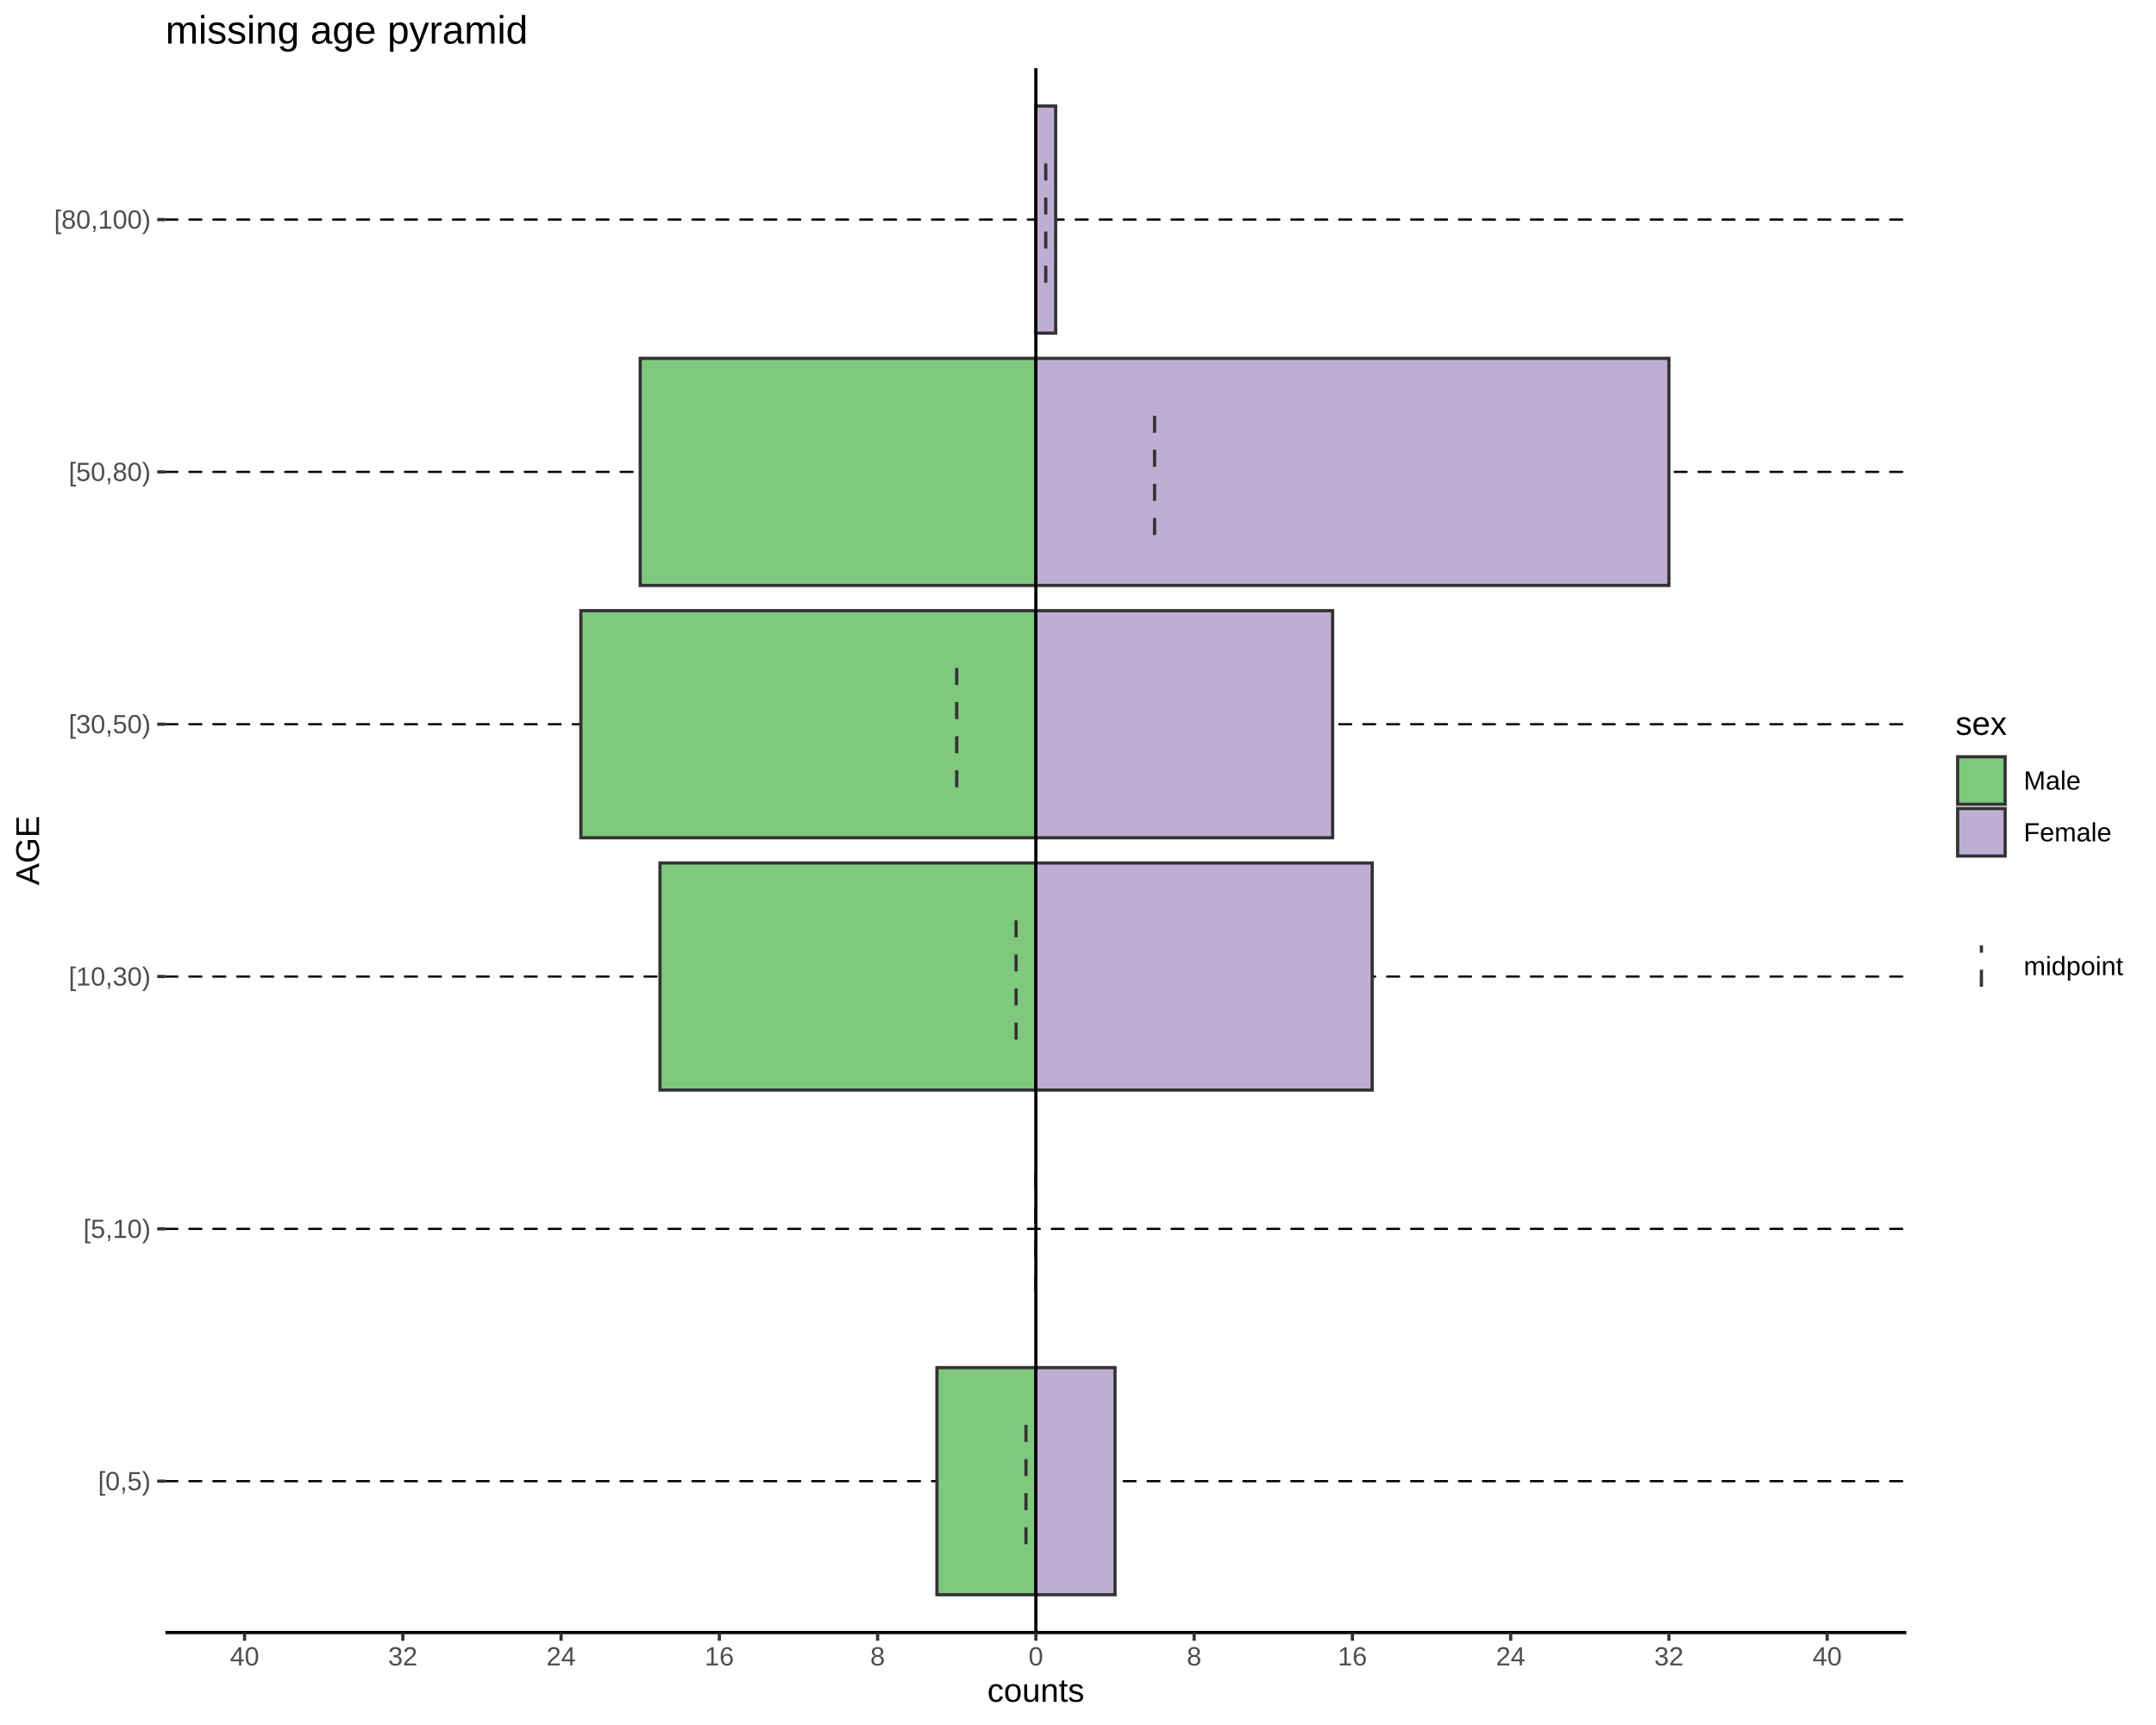
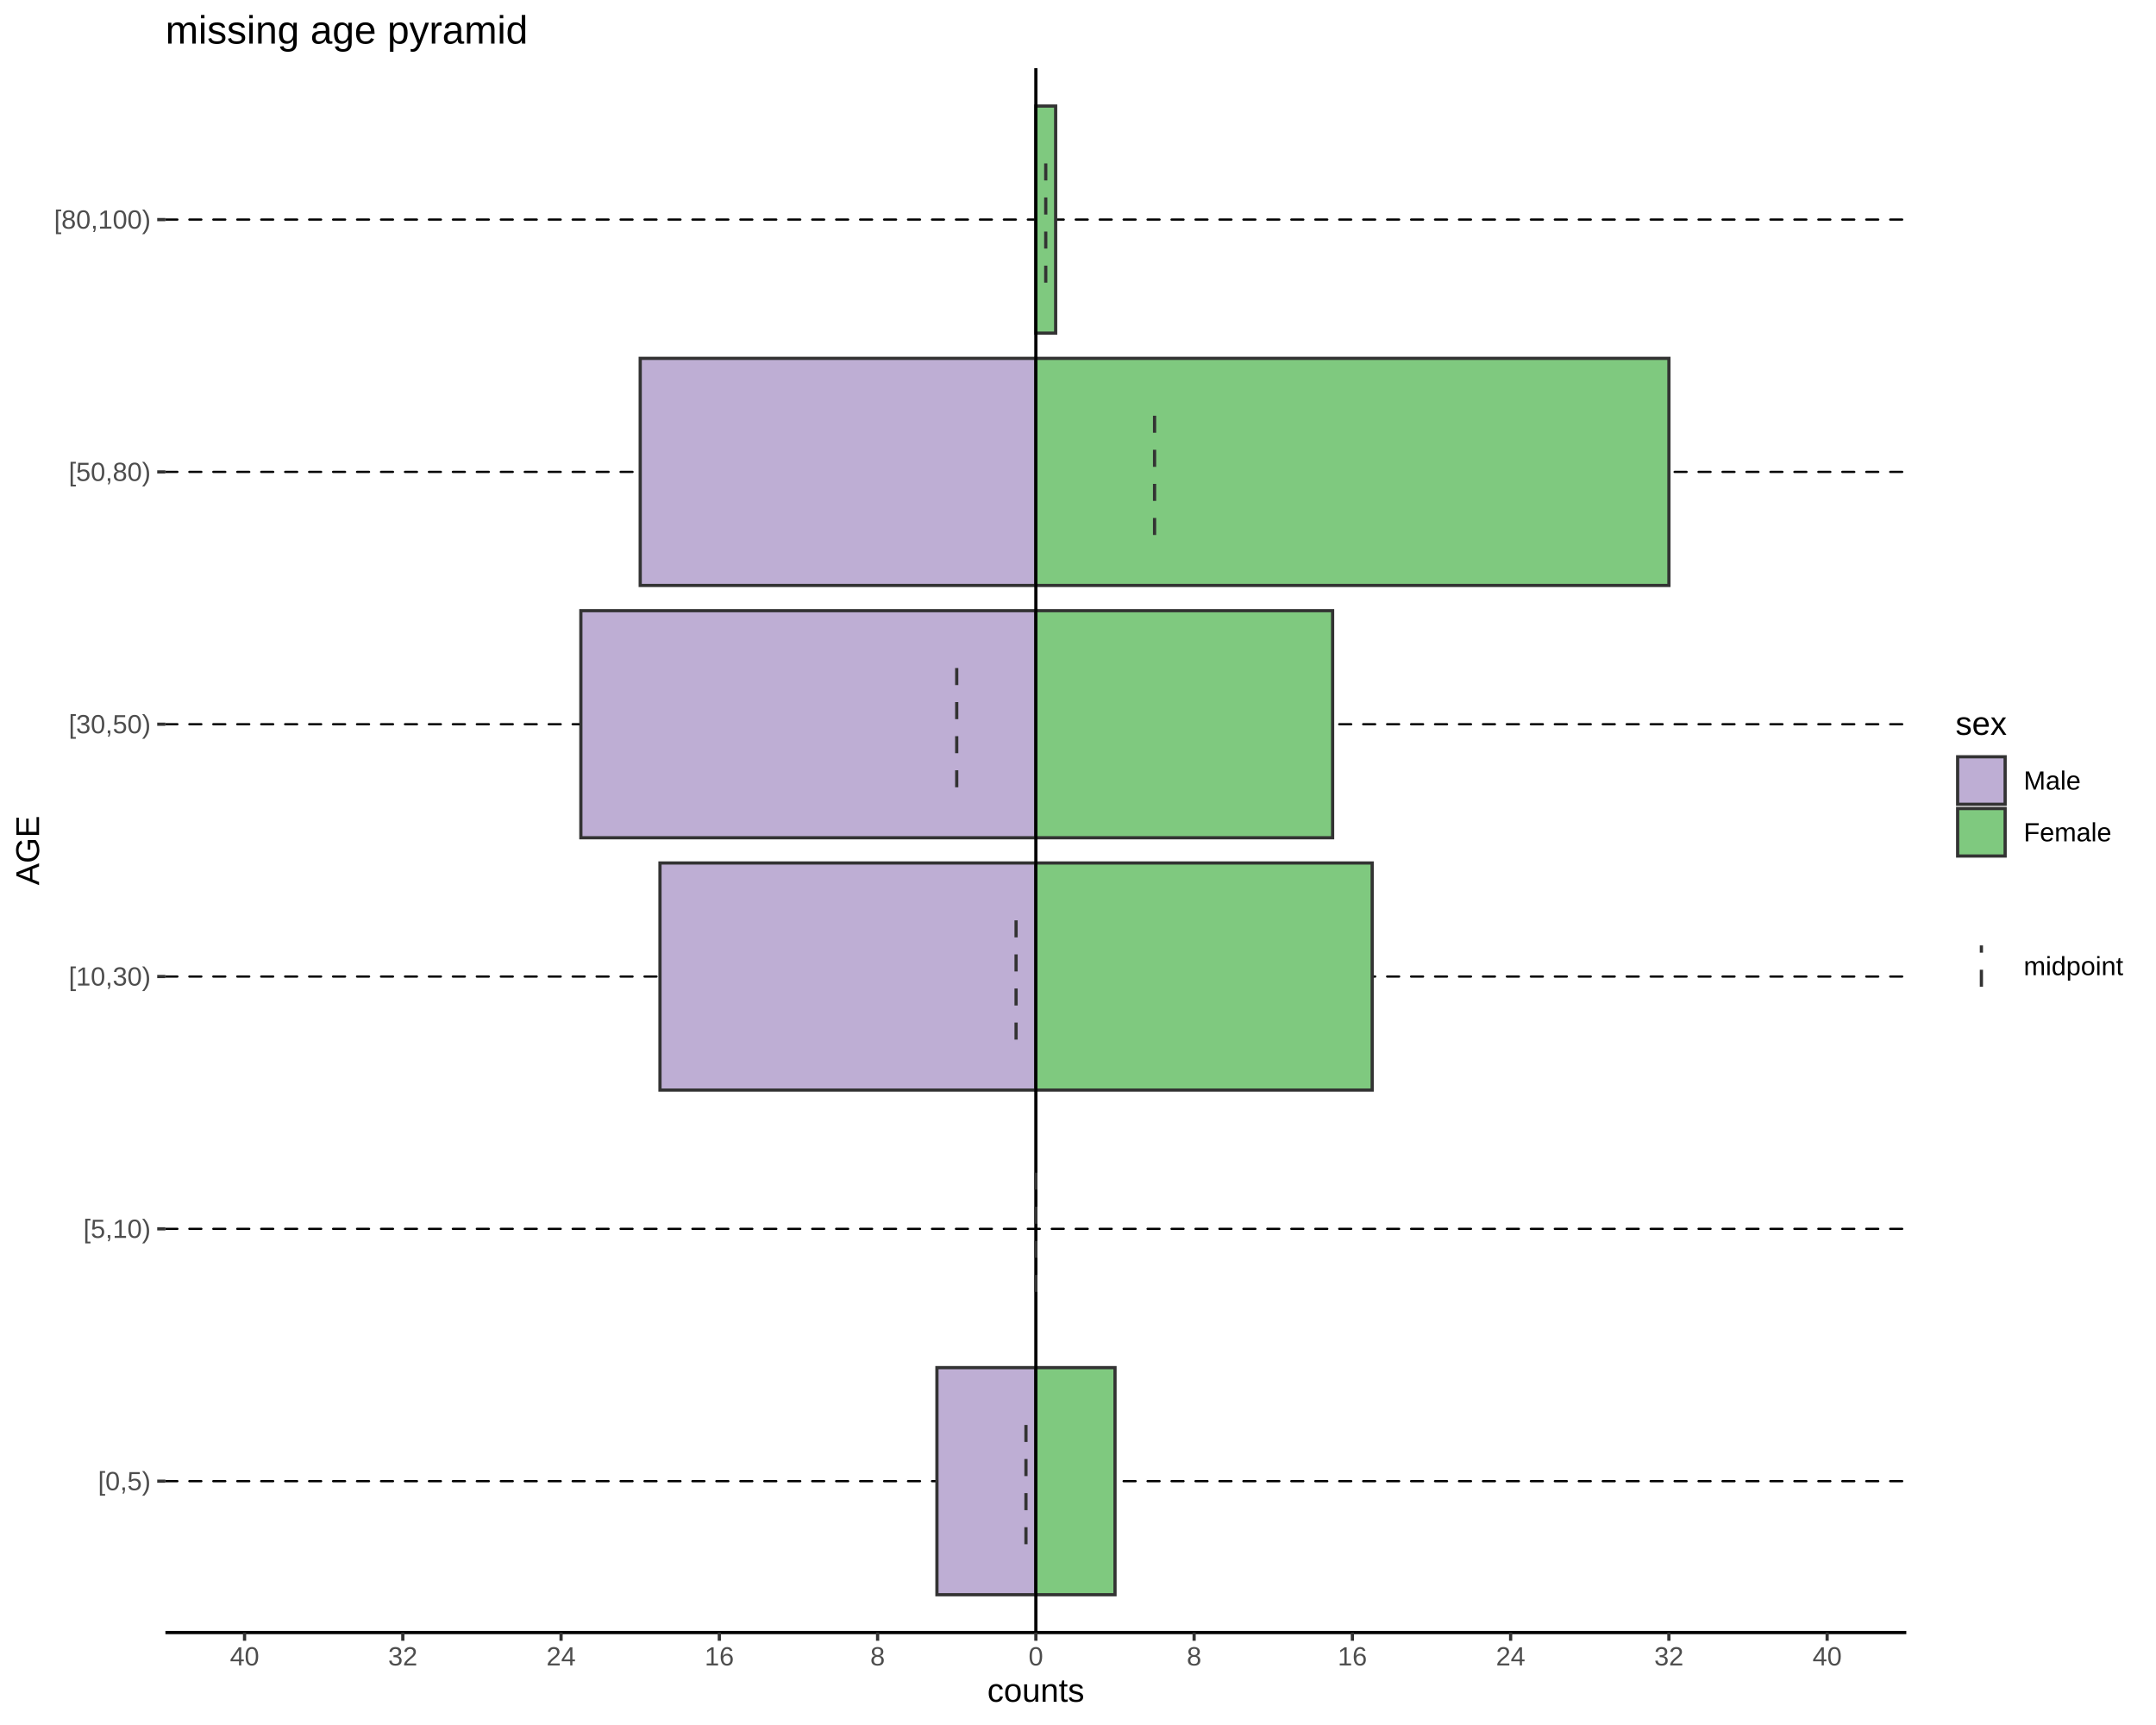
<svg xmlns="http://www.w3.org/2000/svg" viewBox="0 0 720.00 576.00">
  <defs>
    <style type="text/css">
    line, polyline, polygon, path, rect, circle {
      fill: none;
      stroke: #000000;
      stroke-linecap: round;
      stroke-linejoin: round;
      stroke-miterlimit: 10.00;
    }
  </style>
  </defs>
  <rect width="100%" height="100%" style="stroke: none; fill: #FFFFFF;" />
  <rect x="0.00" y="0.00" width="720.00" height="576.00" style="stroke-width: 1.07; stroke: #FFFFFF; fill: #FFFFFF;" />
  <defs>
    <clipPath id="cpNTUuMjR8NjM2LjYxfDU0NS4xM3wyMi43Nw==">
      <rect x="55.24" y="22.77" width="581.36" height="522.36" />
    </clipPath>
  </defs>
  <rect x="55.24" y="22.77" width="581.36" height="522.36" style="stroke-width: 1.07; stroke: none; fill: #FFFFFF;" clip-path="url(#cpNTUuMjR8NjM2LjYxfDU0NS4xM3wyMi43Nw==)" />
  <polyline points="55.24,494.58 636.61,494.58 " style="stroke-width: 0.75; stroke-dasharray: 4.00,4.00;" clip-path="url(#cpNTUuMjR8NjM2LjYxfDU0NS4xM3wyMi43Nw==)" />
  <polyline points="55.24,410.33 636.61,410.33 " style="stroke-width: 0.75; stroke-dasharray: 4.00,4.00;" clip-path="url(#cpNTUuMjR8NjM2LjYxfDU0NS4xM3wyMi43Nw==)" />
  <polyline points="55.24,326.08 636.61,326.08 " style="stroke-width: 0.75; stroke-dasharray: 4.00,4.00;" clip-path="url(#cpNTUuMjR8NjM2LjYxfDU0NS4xM3wyMi43Nw==)" />
  <polyline points="55.24,241.83 636.61,241.83 " style="stroke-width: 0.75; stroke-dasharray: 4.00,4.00;" clip-path="url(#cpNTUuMjR8NjM2LjYxfDU0NS4xM3wyMi43Nw==)" />
  <polyline points="55.24,157.57 636.61,157.57 " style="stroke-width: 0.75; stroke-dasharray: 4.00,4.00;" clip-path="url(#cpNTUuMjR8NjM2LjYxfDU0NS4xM3wyMi43Nw==)" />
  <polyline points="55.24,73.32 636.61,73.32 " style="stroke-width: 0.75; stroke-dasharray: 4.00,4.00;" clip-path="url(#cpNTUuMjR8NjM2LjYxfDU0NS4xM3wyMi43Nw==)" />
-   <rect x="345.93" y="456.67" width="26.43" height="75.83" style="stroke-width: 1.07; stroke: #333333; stroke-linecap: square; stroke-linejoin: miter; fill: #BEAED4;" clip-path="url(#cpNTUuMjR8NjM2LjYxfDU0NS4xM3wyMi43Nw==)" />
-   <rect x="312.89" y="456.67" width="33.03" height="75.83" style="stroke-width: 1.07; stroke: #333333; stroke-linecap: square; stroke-linejoin: miter; fill: #7FC97F;" clip-path="url(#cpNTUuMjR8NjM2LjYxfDU0NS4xM3wyMi43Nw==)" />
-   <rect x="345.93" y="288.16" width="112.31" height="75.83" style="stroke-width: 1.07; stroke: #333333; stroke-linecap: square; stroke-linejoin: miter; fill: #BEAED4;" clip-path="url(#cpNTUuMjR8NjM2LjYxfDU0NS4xM3wyMi43Nw==)" />
-   <rect x="220.40" y="288.16" width="125.52" height="75.83" style="stroke-width: 1.07; stroke: #333333; stroke-linecap: square; stroke-linejoin: miter; fill: #7FC97F;" clip-path="url(#cpNTUuMjR8NjM2LjYxfDU0NS4xM3wyMi43Nw==)" />
-   <rect x="345.93" y="203.91" width="99.10" height="75.83" style="stroke-width: 1.07; stroke: #333333; stroke-linecap: square; stroke-linejoin: miter; fill: #BEAED4;" clip-path="url(#cpNTUuMjR8NjM2LjYxfDU0NS4xM3wyMi43Nw==)" />
-   <rect x="193.98" y="203.91" width="151.95" height="75.83" style="stroke-width: 1.07; stroke: #333333; stroke-linecap: square; stroke-linejoin: miter; fill: #7FC97F;" clip-path="url(#cpNTUuMjR8NjM2LjYxfDU0NS4xM3wyMi43Nw==)" />
-   <rect x="345.93" y="119.66" width="211.41" height="75.83" style="stroke-width: 1.07; stroke: #333333; stroke-linecap: square; stroke-linejoin: miter; fill: #BEAED4;" clip-path="url(#cpNTUuMjR8NjM2LjYxfDU0NS4xM3wyMi43Nw==)" />
-   <rect x="213.80" y="119.66" width="132.13" height="75.83" style="stroke-width: 1.07; stroke: #333333; stroke-linecap: square; stroke-linejoin: miter; fill: #7FC97F;" clip-path="url(#cpNTUuMjR8NjM2LjYxfDU0NS4xM3wyMi43Nw==)" />
-   <rect x="345.93" y="35.41" width="6.61" height="75.83" style="stroke-width: 1.07; stroke: #333333; stroke-linecap: square; stroke-linejoin: miter; fill: #BEAED4;" clip-path="url(#cpNTUuMjR8NjM2LjYxfDU0NS4xM3wyMi43Nw==)" />
+   <rect x="345.93" y="456.67" width="26.43" height="75.83" style="stroke-width: 1.07; stroke: #333333; stroke-linecap: square; stroke-linejoin: miter; fill: #7FC97F;" clip-path="url(#cpNTUuMjR8NjM2LjYxfDU0NS4xM3wyMi43Nw==)" />
+   <rect x="345.93" y="372.42" width="0.00" height="75.83" style="stroke-width: 1.07; stroke: #333333; stroke-linecap: square; stroke-linejoin: miter; fill: #7FC97F;" clip-path="url(#cpNTUuMjR8NjM2LjYxfDU0NS4xM3wyMi43Nw==)" />
+   <rect x="345.93" y="288.16" width="112.31" height="75.83" style="stroke-width: 1.07; stroke: #333333; stroke-linecap: square; stroke-linejoin: miter; fill: #7FC97F;" clip-path="url(#cpNTUuMjR8NjM2LjYxfDU0NS4xM3wyMi43Nw==)" />
+   <rect x="345.93" y="203.91" width="99.10" height="75.83" style="stroke-width: 1.07; stroke: #333333; stroke-linecap: square; stroke-linejoin: miter; fill: #7FC97F;" clip-path="url(#cpNTUuMjR8NjM2LjYxfDU0NS4xM3wyMi43Nw==)" />
+   <rect x="345.93" y="119.66" width="211.41" height="75.83" style="stroke-width: 1.07; stroke: #333333; stroke-linecap: square; stroke-linejoin: miter; fill: #7FC97F;" clip-path="url(#cpNTUuMjR8NjM2LjYxfDU0NS4xM3wyMi43Nw==)" />
+   <rect x="345.93" y="35.41" width="6.61" height="75.83" style="stroke-width: 1.07; stroke: #333333; stroke-linecap: square; stroke-linejoin: miter; fill: #7FC97F;" clip-path="url(#cpNTUuMjR8NjM2LjYxfDU0NS4xM3wyMi43Nw==)" />
+   <rect x="312.89" y="456.67" width="33.03" height="75.83" style="stroke-width: 1.07; stroke: #333333; stroke-linecap: square; stroke-linejoin: miter; fill: #BEAED4;" clip-path="url(#cpNTUuMjR8NjM2LjYxfDU0NS4xM3wyMi43Nw==)" />
+   <rect x="345.93" y="372.42" width="0.00" height="75.83" style="stroke-width: 1.07; stroke: #333333; stroke-linecap: square; stroke-linejoin: miter; fill: #BEAED4;" clip-path="url(#cpNTUuMjR8NjM2LjYxfDU0NS4xM3wyMi43Nw==)" />
+   <rect x="220.40" y="288.16" width="125.52" height="75.83" style="stroke-width: 1.07; stroke: #333333; stroke-linecap: square; stroke-linejoin: miter; fill: #BEAED4;" clip-path="url(#cpNTUuMjR8NjM2LjYxfDU0NS4xM3wyMi43Nw==)" />
+   <rect x="193.98" y="203.91" width="151.95" height="75.83" style="stroke-width: 1.07; stroke: #333333; stroke-linecap: square; stroke-linejoin: miter; fill: #BEAED4;" clip-path="url(#cpNTUuMjR8NjM2LjYxfDU0NS4xM3wyMi43Nw==)" />
+   <rect x="213.80" y="119.66" width="132.13" height="75.83" style="stroke-width: 1.07; stroke: #333333; stroke-linecap: square; stroke-linejoin: miter; fill: #BEAED4;" clip-path="url(#cpNTUuMjR8NjM2LjYxfDU0NS4xM3wyMi43Nw==)" />
+   <rect x="345.93" y="35.41" width="0.00" height="75.83" style="stroke-width: 1.07; stroke: #333333; stroke-linecap: square; stroke-linejoin: miter; fill: #BEAED4;" clip-path="url(#cpNTUuMjR8NjM2LjYxfDU0NS4xM3wyMi43Nw==)" />
+   <line x1="345.93" y1="545.13" x2="345.93" y2="22.77" style="stroke-width: 1.07; stroke-linecap: butt;" clip-path="url(#cpNTUuMjR8NjM2LjYxfDU0NS4xM3wyMi43Nw==)" />
  <line x1="342.62" y1="515.64" x2="342.62" y2="473.52" style="stroke-width: 1.07; stroke: #333333; stroke-dasharray: 5.69,5.69; stroke-linecap: butt;" clip-path="url(#cpNTUuMjR8NjM2LjYxfDU0NS4xM3wyMi43Nw==)" />
  <line x1="345.93" y1="431.39" x2="345.93" y2="389.27" style="stroke-width: 1.07; stroke: #333333; stroke-dasharray: 5.69,5.69; stroke-linecap: butt;" clip-path="url(#cpNTUuMjR8NjM2LjYxfDU0NS4xM3wyMi43Nw==)" />
  <line x1="339.32" y1="347.14" x2="339.32" y2="305.01" style="stroke-width: 1.07; stroke: #333333; stroke-dasharray: 5.69,5.69; stroke-linecap: butt;" clip-path="url(#cpNTUuMjR8NjM2LjYxfDU0NS4xM3wyMi43Nw==)" />
  <line x1="319.50" y1="262.89" x2="319.50" y2="220.76" style="stroke-width: 1.07; stroke: #333333; stroke-dasharray: 5.69,5.69; stroke-linecap: butt;" clip-path="url(#cpNTUuMjR8NjM2LjYxfDU0NS4xM3wyMi43Nw==)" />
  <line x1="385.57" y1="178.64" x2="385.57" y2="136.51" style="stroke-width: 1.07; stroke: #333333; stroke-dasharray: 5.69,5.69; stroke-linecap: butt;" clip-path="url(#cpNTUuMjR8NjM2LjYxfDU0NS4xM3wyMi43Nw==)" />
  <line x1="349.23" y1="94.39" x2="349.23" y2="52.26" style="stroke-width: 1.07; stroke: #333333; stroke-dasharray: 5.69,5.69; stroke-linecap: butt;" clip-path="url(#cpNTUuMjR8NjM2LjYxfDU0NS4xM3wyMi43Nw==)" />
-   <line x1="345.93" y1="545.13" x2="345.93" y2="22.77" style="stroke-width: 1.07; stroke-linecap: butt;" clip-path="url(#cpNTUuMjR8NjM2LjYxfDU0NS4xM3wyMi43Nw==)" />
  <defs>
    <clipPath id="cpMC4wMHw3MjAuMDB8NTc2LjAwfDAuMDA=">
      <rect x="0.00" y="0.00" width="720.00" height="576.00" />
    </clipPath>
  </defs>
  <g clip-path="url(#cpMC4wMHw3MjAuMDB8NTc2LjAwfDAuMDA=)">
    <text x="32.73" y="497.60" style="font-size: 8.80px; fill: #4D4D4D; font-family: Liberation Sans;" textLength="17.58px" lengthAdjust="spacingAndGlyphs">[0,5)</text>
  </g>
  <g clip-path="url(#cpMC4wMHw3MjAuMDB8NTc2LjAwfDAuMDA=)">
    <text x="27.84" y="413.35" style="font-size: 8.80px; fill: #4D4D4D; font-family: Liberation Sans;" textLength="22.47px" lengthAdjust="spacingAndGlyphs">[5,10)</text>
  </g>
  <g clip-path="url(#cpMC4wMHw3MjAuMDB8NTc2LjAwfDAuMDA=)">
    <text x="22.95" y="329.10" style="font-size: 8.80px; fill: #4D4D4D; font-family: Liberation Sans;" textLength="27.36px" lengthAdjust="spacingAndGlyphs">[10,30)</text>
  </g>
  <g clip-path="url(#cpMC4wMHw3MjAuMDB8NTc2LjAwfDAuMDA=)">
    <text x="22.95" y="244.85" style="font-size: 8.80px; fill: #4D4D4D; font-family: Liberation Sans;" textLength="27.36px" lengthAdjust="spacingAndGlyphs">[30,50)</text>
  </g>
  <g clip-path="url(#cpMC4wMHw3MjAuMDB8NTc2LjAwfDAuMDA=)">
    <text x="22.95" y="160.60" style="font-size: 8.80px; fill: #4D4D4D; font-family: Liberation Sans;" textLength="27.36px" lengthAdjust="spacingAndGlyphs">[50,80)</text>
  </g>
  <g clip-path="url(#cpMC4wMHw3MjAuMDB8NTc2LjAwfDAuMDA=)">
    <text x="18.06" y="76.35" style="font-size: 8.80px; fill: #4D4D4D; font-family: Liberation Sans;" textLength="32.25px" lengthAdjust="spacingAndGlyphs">[80,100)</text>
  </g>
  <polyline points="52.50,494.58 55.24,494.58 " style="stroke-width: 1.07; stroke: #333333; stroke-linecap: butt;" clip-path="url(#cpMC4wMHw3MjAuMDB8NTc2LjAwfDAuMDA=)" />
  <polyline points="52.50,410.33 55.24,410.33 " style="stroke-width: 1.07; stroke: #333333; stroke-linecap: butt;" clip-path="url(#cpMC4wMHw3MjAuMDB8NTc2LjAwfDAuMDA=)" />
  <polyline points="52.50,326.08 55.24,326.08 " style="stroke-width: 1.07; stroke: #333333; stroke-linecap: butt;" clip-path="url(#cpMC4wMHw3MjAuMDB8NTc2LjAwfDAuMDA=)" />
  <polyline points="52.50,241.83 55.24,241.83 " style="stroke-width: 1.07; stroke: #333333; stroke-linecap: butt;" clip-path="url(#cpMC4wMHw3MjAuMDB8NTc2LjAwfDAuMDA=)" />
  <polyline points="52.50,157.57 55.24,157.57 " style="stroke-width: 1.07; stroke: #333333; stroke-linecap: butt;" clip-path="url(#cpMC4wMHw3MjAuMDB8NTc2LjAwfDAuMDA=)" />
  <polyline points="52.50,73.32 55.24,73.32 " style="stroke-width: 1.07; stroke: #333333; stroke-linecap: butt;" clip-path="url(#cpMC4wMHw3MjAuMDB8NTc2LjAwfDAuMDA=)" />
  <polyline points="55.24,545.13 636.61,545.13 " style="stroke-width: 1.07; stroke-linecap: butt;" clip-path="url(#cpMC4wMHw3MjAuMDB8NTc2LjAwfDAuMDA=)" />
  <polyline points="81.67,547.87 81.67,545.13 " style="stroke-width: 1.07; stroke: #333333; stroke-linecap: butt;" clip-path="url(#cpMC4wMHw3MjAuMDB8NTc2LjAwfDAuMDA=)" />
  <polyline points="134.52,547.87 134.52,545.13 " style="stroke-width: 1.07; stroke: #333333; stroke-linecap: butt;" clip-path="url(#cpMC4wMHw3MjAuMDB8NTc2LjAwfDAuMDA=)" />
  <polyline points="187.37,547.87 187.37,545.13 " style="stroke-width: 1.07; stroke: #333333; stroke-linecap: butt;" clip-path="url(#cpMC4wMHw3MjAuMDB8NTc2LjAwfDAuMDA=)" />
  <polyline points="240.22,547.87 240.22,545.13 " style="stroke-width: 1.07; stroke: #333333; stroke-linecap: butt;" clip-path="url(#cpMC4wMHw3MjAuMDB8NTc2LjAwfDAuMDA=)" />
  <polyline points="293.08,547.87 293.08,545.13 " style="stroke-width: 1.07; stroke: #333333; stroke-linecap: butt;" clip-path="url(#cpMC4wMHw3MjAuMDB8NTc2LjAwfDAuMDA=)" />
  <polyline points="345.93,547.87 345.93,545.13 " style="stroke-width: 1.07; stroke: #333333; stroke-linecap: butt;" clip-path="url(#cpMC4wMHw3MjAuMDB8NTc2LjAwfDAuMDA=)" />
  <polyline points="398.78,547.87 398.78,545.13 " style="stroke-width: 1.07; stroke: #333333; stroke-linecap: butt;" clip-path="url(#cpMC4wMHw3MjAuMDB8NTc2LjAwfDAuMDA=)" />
  <polyline points="451.63,547.87 451.63,545.13 " style="stroke-width: 1.07; stroke: #333333; stroke-linecap: butt;" clip-path="url(#cpMC4wMHw3MjAuMDB8NTc2LjAwfDAuMDA=)" />
  <polyline points="504.48,547.87 504.48,545.13 " style="stroke-width: 1.07; stroke: #333333; stroke-linecap: butt;" clip-path="url(#cpMC4wMHw3MjAuMDB8NTc2LjAwfDAuMDA=)" />
  <polyline points="557.33,547.87 557.33,545.13 " style="stroke-width: 1.07; stroke: #333333; stroke-linecap: butt;" clip-path="url(#cpMC4wMHw3MjAuMDB8NTc2LjAwfDAuMDA=)" />
  <polyline points="610.18,547.87 610.18,545.13 " style="stroke-width: 1.07; stroke: #333333; stroke-linecap: butt;" clip-path="url(#cpMC4wMHw3MjAuMDB8NTc2LjAwfDAuMDA=)" />
  <g clip-path="url(#cpMC4wMHw3MjAuMDB8NTc2LjAwfDAuMDA=)">
    <text x="76.78" y="556.11" style="font-size: 8.80px; fill: #4D4D4D; font-family: Liberation Sans;" textLength="9.78px" lengthAdjust="spacingAndGlyphs">40</text>
  </g>
  <g clip-path="url(#cpMC4wMHw3MjAuMDB8NTc2LjAwfDAuMDA=)">
    <text x="129.63" y="556.11" style="font-size: 8.80px; fill: #4D4D4D; font-family: Liberation Sans;" textLength="9.78px" lengthAdjust="spacingAndGlyphs">32</text>
  </g>
  <g clip-path="url(#cpMC4wMHw3MjAuMDB8NTc2LjAwfDAuMDA=)">
    <text x="182.48" y="556.11" style="font-size: 8.80px; fill: #4D4D4D; font-family: Liberation Sans;" textLength="9.78px" lengthAdjust="spacingAndGlyphs">24</text>
  </g>
  <g clip-path="url(#cpMC4wMHw3MjAuMDB8NTc2LjAwfDAuMDA=)">
    <text x="235.33" y="556.11" style="font-size: 8.80px; fill: #4D4D4D; font-family: Liberation Sans;" textLength="9.78px" lengthAdjust="spacingAndGlyphs">16</text>
  </g>
  <g clip-path="url(#cpMC4wMHw3MjAuMDB8NTc2LjAwfDAuMDA=)">
    <text x="290.63" y="556.11" style="font-size: 8.80px; fill: #4D4D4D; font-family: Liberation Sans;" textLength="4.89px" lengthAdjust="spacingAndGlyphs">8</text>
  </g>
  <g clip-path="url(#cpMC4wMHw3MjAuMDB8NTc2LjAwfDAuMDA=)">
    <text x="343.48" y="556.11" style="font-size: 8.80px; fill: #4D4D4D; font-family: Liberation Sans;" textLength="4.89px" lengthAdjust="spacingAndGlyphs">0</text>
  </g>
  <g clip-path="url(#cpMC4wMHw3MjAuMDB8NTc2LjAwfDAuMDA=)">
    <text x="396.33" y="556.11" style="font-size: 8.80px; fill: #4D4D4D; font-family: Liberation Sans;" textLength="4.89px" lengthAdjust="spacingAndGlyphs">8</text>
  </g>
  <g clip-path="url(#cpMC4wMHw3MjAuMDB8NTc2LjAwfDAuMDA=)">
    <text x="446.74" y="556.11" style="font-size: 8.80px; fill: #4D4D4D; font-family: Liberation Sans;" textLength="9.78px" lengthAdjust="spacingAndGlyphs">16</text>
  </g>
  <g clip-path="url(#cpMC4wMHw3MjAuMDB8NTc2LjAwfDAuMDA=)">
    <text x="499.59" y="556.11" style="font-size: 8.80px; fill: #4D4D4D; font-family: Liberation Sans;" textLength="9.78px" lengthAdjust="spacingAndGlyphs">24</text>
  </g>
  <g clip-path="url(#cpMC4wMHw3MjAuMDB8NTc2LjAwfDAuMDA=)">
    <text x="552.44" y="556.11" style="font-size: 8.80px; fill: #4D4D4D; font-family: Liberation Sans;" textLength="9.78px" lengthAdjust="spacingAndGlyphs">32</text>
  </g>
  <g clip-path="url(#cpMC4wMHw3MjAuMDB8NTc2LjAwfDAuMDA=)">
    <text x="605.29" y="556.11" style="font-size: 8.80px; fill: #4D4D4D; font-family: Liberation Sans;" textLength="9.78px" lengthAdjust="spacingAndGlyphs">40</text>
  </g>
  <g clip-path="url(#cpMC4wMHw3MjAuMDB8NTc2LjAwfDAuMDA=)">
    <text x="329.71" y="568.24" style="font-size: 11.00px; font-family: Liberation Sans;" textLength="32.44px" lengthAdjust="spacingAndGlyphs">counts</text>
  </g>
  <g clip-path="url(#cpMC4wMHw3MjAuMDB8NTc2LjAwfDAuMDA=)">
    <text transform="translate(13.04,295.58) rotate(-90)" style="font-size: 11.00px; font-family: Liberation Sans;" textLength="23.25px" lengthAdjust="spacingAndGlyphs">AGE</text>
  </g>
  <rect x="647.57" y="231.19" width="63.05" height="60.84" style="stroke-width: 1.07; stroke: none; fill: #FFFFFF;" clip-path="url(#cpMC4wMHw3MjAuMDB8NTc2LjAwfDAuMDA=)" />
  <g clip-path="url(#cpMC4wMHw3MjAuMDB8NTc2LjAwfDAuMDA=)">
    <text x="653.05" y="245.37" style="font-size: 11.00px; font-family: Liberation Sans;" textLength="17.12px" lengthAdjust="spacingAndGlyphs">sex</text>
  </g>
-   <rect x="653.76" y="252.70" width="15.86" height="15.86" style="stroke-width: 1.07; stroke: #333333; stroke-linecap: square; stroke-linejoin: miter; fill: #7FC97F;" clip-path="url(#cpMC4wMHw3MjAuMDB8NTc2LjAwfDAuMDA=)" />
-   <rect x="653.76" y="269.98" width="15.86" height="15.86" style="stroke-width: 1.07; stroke: #333333; stroke-linecap: square; stroke-linejoin: miter; fill: #BEAED4;" clip-path="url(#cpMC4wMHw3MjAuMDB8NTc2LjAwfDAuMDA=)" />
+   <rect x="653.76" y="252.70" width="15.86" height="15.86" style="stroke-width: 1.07; stroke: #333333; stroke-linecap: square; stroke-linejoin: miter; fill: #BEAED4;" clip-path="url(#cpMC4wMHw3MjAuMDB8NTc2LjAwfDAuMDA=)" />
+   <rect x="653.76" y="269.98" width="15.86" height="15.86" style="stroke-width: 1.07; stroke: #333333; stroke-linecap: square; stroke-linejoin: miter; fill: #7FC97F;" clip-path="url(#cpMC4wMHw3MjAuMDB8NTc2LjAwfDAuMDA=)" />
  <g clip-path="url(#cpMC4wMHw3MjAuMDB8NTc2LjAwfDAuMDA=)">
    <text x="675.81" y="263.66" style="font-size: 8.80px; font-family: Liberation Sans;" textLength="19.06px" lengthAdjust="spacingAndGlyphs">Male</text>
  </g>
  <g clip-path="url(#cpMC4wMHw3MjAuMDB8NTc2LjAwfDAuMDA=)">
    <text x="675.81" y="280.94" style="font-size: 8.80px; font-family: Liberation Sans;" textLength="29.33px" lengthAdjust="spacingAndGlyphs">Female</text>
  </g>
  <rect x="647.57" y="302.99" width="66.95" height="33.72" style="stroke-width: 1.07; stroke: none; fill: #FFFFFF;" clip-path="url(#cpMC4wMHw3MjAuMDB8NTc2LjAwfDAuMDA=)" />
  <line x1="661.69" y1="329.50" x2="661.69" y2="315.68" style="stroke-width: 1.07; stroke: #333333; stroke-dasharray: 5.69,5.69; stroke-linecap: butt;" clip-path="url(#cpMC4wMHw3MjAuMDB8NTc2LjAwfDAuMDA=)" />
  <g clip-path="url(#cpMC4wMHw3MjAuMDB8NTc2LjAwfDAuMDA=)">
    <text x="675.81" y="325.61" style="font-size: 8.80px; font-family: Liberation Sans;" textLength="33.23px" lengthAdjust="spacingAndGlyphs">midpoint</text>
  </g>
  <g clip-path="url(#cpMC4wMHw3MjAuMDB8NTc2LjAwfDAuMDA=)">
    <text x="55.24" y="14.56" style="font-size: 13.20px; font-family: Liberation Sans;" textLength="120.89px" lengthAdjust="spacingAndGlyphs">missing age pyramid</text>
  </g>
</svg>
